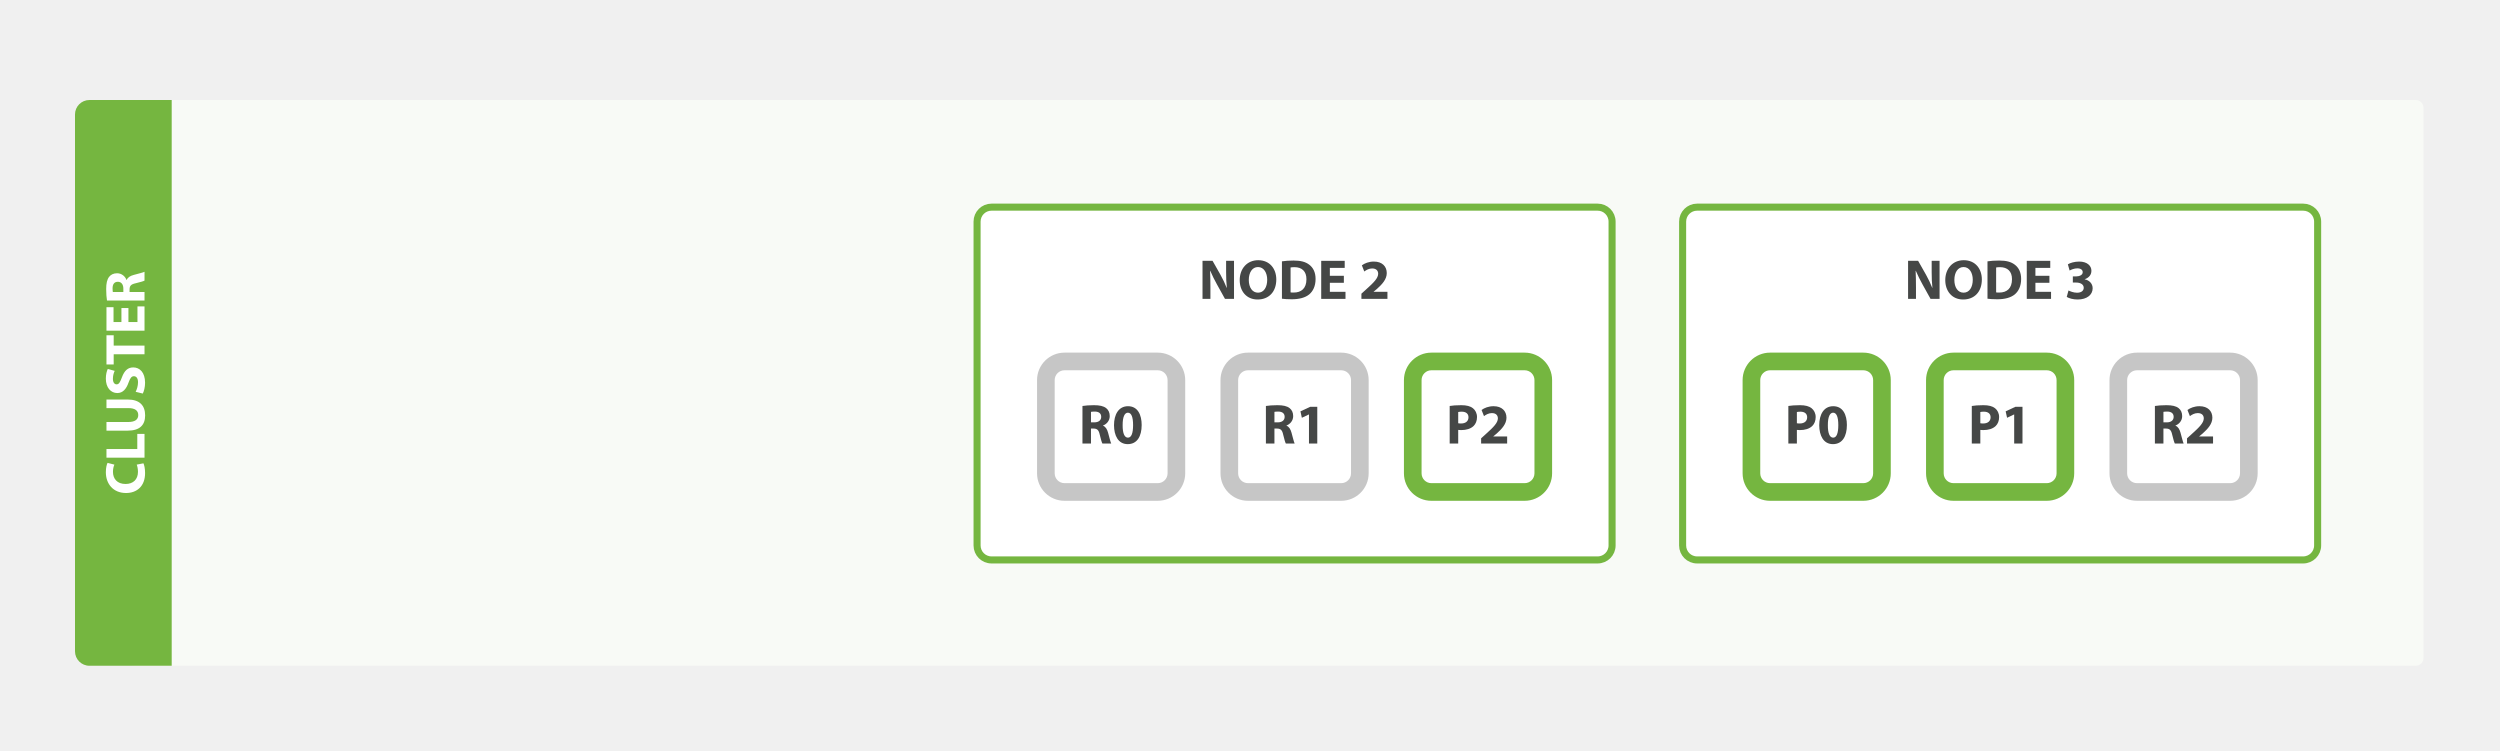
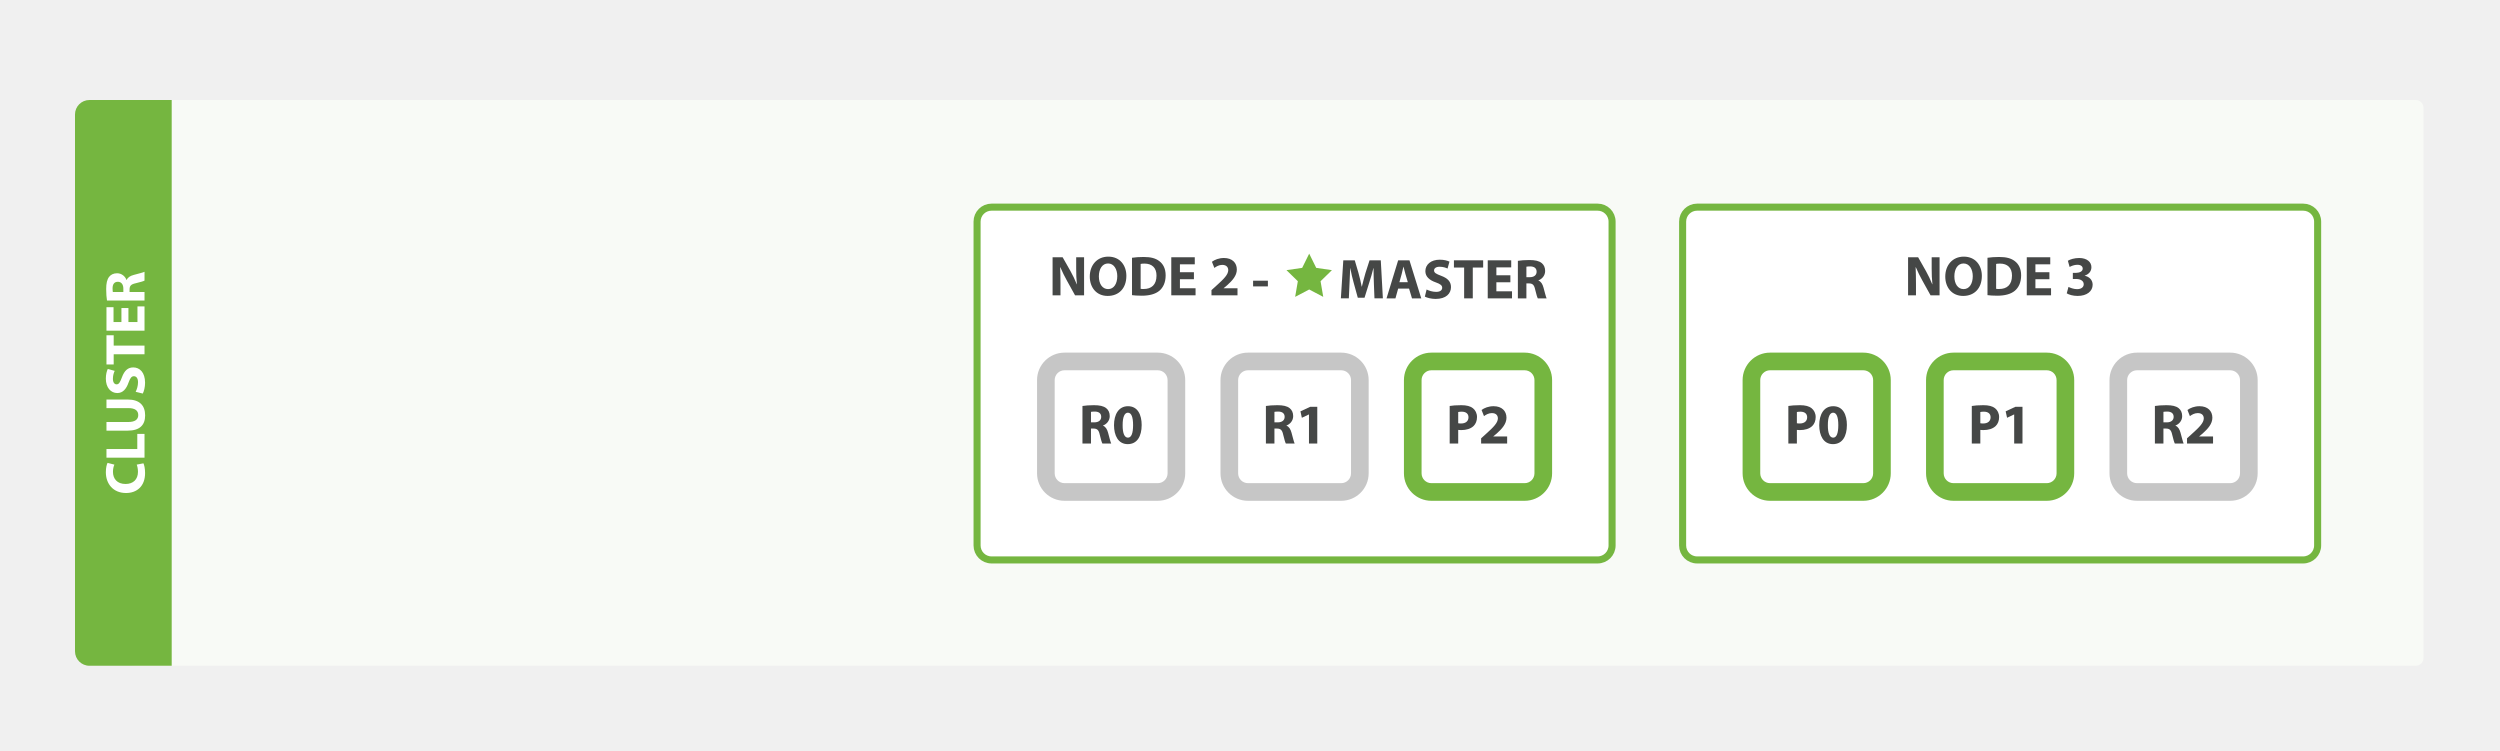
- <svg xmlns="http://www.w3.org/2000/svg" version="1.1" id="Layer_1" x="0px" y="0px" viewBox="0 0 566.929 170.079" enable-background="new 0 0 566.929 170.079" xml:space="preserve">
-   <path fill="#F8FAF6" d="M547.833,150.977H30.852c-1.811,0-3.28-1.468-3.28-3.28V25.957c0-1.811,1.468-3.28,3.28-3.28h516.981  c0.961,0,1.74,0.779,1.74,1.74v124.82C549.573,150.199,548.794,150.977,547.833,150.977z" />
-   <path fill="#FFFFFF" stroke="#75B640" stroke-width="1.6" stroke-miterlimit="10" d="M362.293,126.977H224.852  c-1.811,0-3.28-1.468-3.28-3.28V50.256c0-1.811,1.468-3.28,3.28-3.28h137.441c1.811,0,3.28,1.468,3.28,3.28v73.441  C365.573,125.509,364.104,126.977,362.293,126.977z" />
-   <g>
-     <path fill="#FFFFFF" d="M241.399,111.567c-2.33,0-4.226-1.896-4.226-4.227V86.193c0-2.33,1.896-4.226,4.226-4.226h21.148   c2.33,0,4.226,1.896,4.226,4.226v21.147c0,2.33-1.896,4.227-4.226,4.227H241.399z" />
-     <g>
-       <path fill="#C6C6C6" d="M262.547,83.967c1.229,0,2.226,0.997,2.226,2.226v21.148c0,1.229-0.997,2.226-2.226,2.226h-21.148    c-1.229,0-2.226-0.997-2.226-2.226V86.193c0-1.229,0.997-2.226,2.226-2.226H262.547 M262.547,79.967h-21.148    c-3.433,0-6.226,2.793-6.226,6.226v21.148c0,3.433,2.793,6.226,6.226,6.226h21.148c3.433,0,6.226-2.793,6.226-6.226V86.193    C268.773,82.76,265.98,79.967,262.547,79.967L262.547,79.967z" />
+ <svg xmlns="http://www.w3.org/2000/svg" version="1.1" id="Layer_1" x="0px" y="0px" viewBox="0 0 566.929 170.079" enable-background="new 0 0 566.929 170.079" xml:space="preserve" width="100%" height="100%">
+   <defs id="defs3327" />
+   <path d="M547.833,150.977H30.852c-1.811,0-3.28-1.468-3.28-3.28V25.957c0-1.811,1.468-3.28,3.28-3.28h516.981  c0.961,0,1.74,0.779,1.74,1.74v124.82C549.573,150.199,548.794,150.977,547.833,150.977z" id="path3197" fill="#F8FAF6" />
+   <path fill="#FFFFFF" stroke="#75B640" stroke-width="1.6" stroke-miterlimit="10" d="M362.293,126.977H224.852  c-1.811,0-3.28-1.468-3.28-3.28V50.256c0-1.811,1.468-3.28,3.28-3.28h137.441c1.811,0,3.28,1.468,3.28,3.28v73.441  C365.573,125.509,364.104,126.977,362.293,126.977z" id="path3199" />
+   <g id="g3201">
+     <path fill="#FFFFFF" d="M241.399,111.567c-2.33,0-4.226-1.896-4.226-4.227V86.193c0-2.33,1.896-4.226,4.226-4.226h21.148   c2.33,0,4.226,1.896,4.226,4.226v21.147c0,2.33-1.896,4.227-4.226,4.227H241.399z" id="path3203" />
+     <g id="g3205">
+       <path fill="#C6C6C6" d="M262.547,83.967c1.229,0,2.226,0.997,2.226,2.226v21.148c0,1.229-0.997,2.226-2.226,2.226h-21.148    c-1.229,0-2.226-0.997-2.226-2.226V86.193c0-1.229,0.997-2.226,2.226-2.226H262.547 M262.547,79.967h-21.148    c-3.433,0-6.226,2.793-6.226,6.226v21.148c0,3.433,2.793,6.226,6.226,6.226h21.148c3.433,0,6.226-2.793,6.226-6.226V86.193    C268.773,82.76,265.98,79.967,262.547,79.967L262.547,79.967z" id="path3207" />
    </g>
  </g>
-   <g>
-     <path fill="#FFFFFF" d="M282.999,111.567c-2.33,0-4.226-1.896-4.226-4.227V86.193c0-2.33,1.896-4.226,4.226-4.226h21.148   c2.33,0,4.226,1.896,4.226,4.226v21.147c0,2.33-1.896,4.227-4.226,4.227H282.999z" />
-     <path fill="#C6C6C6" d="M304.147,83.967c1.229,0,2.226,0.997,2.226,2.226v21.148c0,1.229-0.997,2.226-2.226,2.226h-21.148   c-1.229,0-2.226-0.997-2.226-2.226V86.193c0-1.229,0.997-2.226,2.226-2.226H304.147 M304.147,79.967h-21.148   c-3.433,0-6.226,2.793-6.226,6.226v21.148c0,3.433,2.793,6.226,6.226,6.226h21.148c3.433,0,6.226-2.793,6.226-6.226V86.193   C310.373,82.76,307.58,79.967,304.147,79.967L304.147,79.967z" />
+   <g id="g3209">
+     <path fill="#FFFFFF" d="M282.999,111.567c-2.33,0-4.226-1.896-4.226-4.227V86.193c0-2.33,1.896-4.226,4.226-4.226h21.148   c2.33,0,4.226,1.896,4.226,4.226v21.147c0,2.33-1.896,4.227-4.226,4.227H282.999z" id="path3211" />
+     <path fill="#C6C6C6" d="M304.147,83.967c1.229,0,2.226,0.997,2.226,2.226v21.148c0,1.229-0.997,2.226-2.226,2.226h-21.148   c-1.229,0-2.226-0.997-2.226-2.226V86.193c0-1.229,0.997-2.226,2.226-2.226H304.147 M304.147,79.967h-21.148   c-3.433,0-6.226,2.793-6.226,6.226v21.148c0,3.433,2.793,6.226,6.226,6.226h21.148c3.433,0,6.226-2.793,6.226-6.226V86.193   C310.373,82.76,307.58,79.967,304.147,79.967L304.147,79.967z" id="path3213" />
  </g>
-   <g>
-     <path fill="#454746" d="M245.471,92.064c0.628-0.103,1.562-0.179,2.599-0.179c1.28,0,2.177,0.191,2.791,0.679   c0.513,0.409,0.794,1.011,0.794,1.805c0,1.101-0.781,1.856-1.523,2.125v0.038c0.602,0.244,0.935,0.819,1.152,1.613   c0.269,0.974,0.537,2.1,0.704,2.433h-1.997c-0.141-0.243-0.346-0.947-0.602-2.01c-0.23-1.075-0.602-1.37-1.396-1.383h-0.589v3.393   h-1.934L245.471,92.064L245.471,92.064z M247.404,95.777h0.768c0.974,0,1.55-0.486,1.55-1.242c0-0.793-0.538-1.19-1.435-1.203   c-0.474,0-0.742,0.038-0.883,0.064V95.777z" />
-     <path fill="#454746" d="M258.898,96.378c0,2.573-1.037,4.34-3.162,4.34c-2.15,0-3.098-1.933-3.111-4.288   c0-2.407,1.024-4.314,3.176-4.314C258.028,92.116,258.898,94.1,258.898,96.378z M254.584,96.43   c-0.013,1.907,0.448,2.816,1.204,2.816c0.755,0,1.164-0.947,1.164-2.843c0-1.843-0.396-2.816-1.178-2.816   C255.057,93.587,254.571,94.496,254.584,96.43z" />
+   <g id="g3215">
+     <path fill="#454746" d="M245.471,92.064c0.628-0.103,1.562-0.179,2.599-0.179c1.28,0,2.177,0.191,2.791,0.679   c0.513,0.409,0.794,1.011,0.794,1.805c0,1.101-0.781,1.856-1.523,2.125v0.038c0.602,0.244,0.935,0.819,1.152,1.613   c0.269,0.974,0.537,2.1,0.704,2.433h-1.997c-0.141-0.243-0.346-0.947-0.602-2.01c-0.23-1.075-0.602-1.37-1.396-1.383h-0.589v3.393   h-1.934L245.471,92.064L245.471,92.064z M247.404,95.777h0.768c0.974,0,1.55-0.486,1.55-1.242c0-0.793-0.538-1.19-1.435-1.203   c-0.474,0-0.742,0.038-0.883,0.064V95.777z" id="path3217" />
+     <path fill="#454746" d="M258.898,96.378c0,2.573-1.037,4.34-3.162,4.34c-2.15,0-3.098-1.933-3.111-4.288   c0-2.407,1.024-4.314,3.176-4.314C258.028,92.116,258.898,94.1,258.898,96.378z M254.584,96.43   c-0.013,1.907,0.448,2.816,1.204,2.816c0.755,0,1.164-0.947,1.164-2.843c0-1.843-0.396-2.816-1.178-2.816   C255.057,93.587,254.571,94.496,254.584,96.43z" id="path3219" />
  </g>
-   <g>
-     <path fill="#FFFFFF" d="M324.599,111.567c-2.33,0-4.227-1.896-4.227-4.227V86.193c0-2.33,1.896-4.226,4.227-4.226h21.147   c2.33,0,4.227,1.896,4.227,4.226v21.147c0,2.33-1.896,4.227-4.227,4.227H324.599z" />
-     <g>
-       <path fill="#75B640" d="M345.747,83.967c1.229,0,2.226,0.997,2.226,2.226v21.148c0,1.229-0.997,2.226-2.226,2.226h-21.148    c-1.229,0-2.226-0.997-2.226-2.226V86.193c0-1.229,0.997-2.226,2.226-2.226H345.747 M345.747,79.967h-21.148    c-3.433,0-6.226,2.793-6.226,6.226v21.148c0,3.433,2.793,6.226,6.226,6.226h21.148c3.433,0,6.226-2.793,6.226-6.226V86.193    C351.973,82.76,349.18,79.967,345.747,79.967L345.747,79.967z" />
+   <g id="g3221">
+     <path fill="#FFFFFF" d="M324.599,111.567c-2.33,0-4.227-1.896-4.227-4.227V86.193c0-2.33,1.896-4.226,4.227-4.226h21.147   c2.33,0,4.227,1.896,4.227,4.226v21.147c0,2.33-1.896,4.227-4.227,4.227H324.599z" id="path3223" />
+     <g id="g3225">
+       <path fill="#75B640" d="M345.747,83.967c1.229,0,2.226,0.997,2.226,2.226v21.148c0,1.229-0.997,2.226-2.226,2.226h-21.148    c-1.229,0-2.226-0.997-2.226-2.226V86.193c0-1.229,0.997-2.226,2.226-2.226H345.747 M345.747,79.967h-21.148    c-3.433,0-6.226,2.793-6.226,6.226v21.148c0,3.433,2.793,6.226,6.226,6.226h21.148c3.433,0,6.226-2.793,6.226-6.226V86.193    C351.973,82.76,349.18,79.967,345.747,79.967L345.747,79.967z" id="path3227" />
    </g>
  </g>
-   <g>
-     <path fill="#454746" d="M287.072,92.064c0.628-0.103,1.562-0.179,2.599-0.179c1.28,0,2.177,0.191,2.791,0.679   c0.513,0.409,0.794,1.011,0.794,1.805c0,1.101-0.781,1.856-1.523,2.125v0.038c0.602,0.244,0.935,0.819,1.152,1.613   c0.269,0.974,0.537,2.1,0.704,2.433h-1.997c-0.141-0.243-0.346-0.947-0.602-2.01c-0.23-1.075-0.602-1.37-1.396-1.383h-0.589v3.393   h-1.934L287.072,92.064L287.072,92.064z M289.005,95.777h0.768c0.974,0,1.55-0.486,1.55-1.242c0-0.793-0.538-1.19-1.435-1.203   c-0.474,0-0.742,0.038-0.883,0.064V95.777z" />
-     <path fill="#454746" d="M296.838,93.985h-0.025l-1.588,0.755l-0.32-1.459l2.202-1.024h1.613v8.321h-1.882V93.985z" />
+   <g id="g3229">
+     <path fill="#454746" d="M287.072,92.064c0.628-0.103,1.562-0.179,2.599-0.179c1.28,0,2.177,0.191,2.791,0.679   c0.513,0.409,0.794,1.011,0.794,1.805c0,1.101-0.781,1.856-1.523,2.125v0.038c0.602,0.244,0.935,0.819,1.152,1.613   c0.269,0.974,0.537,2.1,0.704,2.433h-1.997c-0.141-0.243-0.346-0.947-0.602-2.01c-0.23-1.075-0.602-1.37-1.396-1.383h-0.589v3.393   h-1.934L287.072,92.064L287.072,92.064z M289.005,95.777h0.768c0.974,0,1.55-0.486,1.55-1.242c0-0.793-0.538-1.19-1.435-1.203   c-0.474,0-0.742,0.038-0.883,0.064V95.777z" id="path3231" />
+     <path fill="#454746" d="M296.838,93.985h-0.025l-1.588,0.755l-0.32-1.459l2.202-1.024h1.613v8.321h-1.882V93.985z" id="path3233" />
  </g>
-   <path fill="#FFFFFF" stroke="#75B640" stroke-width="1.6" stroke-miterlimit="10" d="M522.293,126.977H384.852  c-1.811,0-3.28-1.468-3.28-3.28V50.256c0-1.811,1.468-3.28,3.28-3.28h137.441c1.811,0,3.28,1.468,3.28,3.28v73.441  C525.573,125.509,524.104,126.977,522.293,126.977z" />
-   <g>
-     <path fill="#FFFFFF" d="M401.399,111.567c-2.33,0-4.227-1.896-4.227-4.227V86.193c0-2.33,1.896-4.226,4.227-4.226h21.147   c2.33,0,4.227,1.896,4.227,4.226v21.147c0,2.33-1.896,4.227-4.227,4.227H401.399z" />
-     <path fill="#75B640" d="M422.547,83.967c1.229,0,2.226,0.997,2.226,2.226v21.148c0,1.229-0.997,2.226-2.226,2.226h-21.148   c-1.229,0-2.226-0.997-2.226-2.226V86.193c0-1.229,0.997-2.226,2.226-2.226H422.547 M422.547,79.967h-21.148   c-3.433,0-6.226,2.793-6.226,6.226v21.148c0,3.433,2.793,6.226,6.226,6.226h21.148c3.433,0,6.226-2.793,6.226-6.226V86.193   C428.773,82.76,425.98,79.967,422.547,79.967L422.547,79.967z" />
+   <path fill="#FFFFFF" stroke="#75B640" stroke-width="1.6" stroke-miterlimit="10" d="M522.293,126.977H384.852  c-1.811,0-3.28-1.468-3.28-3.28V50.256c0-1.811,1.468-3.28,3.28-3.28h137.441c1.811,0,3.28,1.468,3.28,3.28v73.441  C525.573,125.509,524.104,126.977,522.293,126.977z" id="path3235" />
+   <g id="g3237">
+     <path fill="#FFFFFF" d="M401.399,111.567c-2.33,0-4.227-1.896-4.227-4.227V86.193c0-2.33,1.896-4.226,4.227-4.226h21.147   c2.33,0,4.227,1.896,4.227,4.226v21.147c0,2.33-1.896,4.227-4.227,4.227H401.399z" id="path3239" />
+     <path fill="#75B640" d="M422.547,83.967c1.229,0,2.226,0.997,2.226,2.226v21.148c0,1.229-0.997,2.226-2.226,2.226h-21.148   c-1.229,0-2.226-0.997-2.226-2.226V86.193c0-1.229,0.997-2.226,2.226-2.226H422.547 M422.547,79.967h-21.148   c-3.433,0-6.226,2.793-6.226,6.226v21.148c0,3.433,2.793,6.226,6.226,6.226h21.148c3.433,0,6.226-2.793,6.226-6.226V86.193   C428.773,82.76,425.98,79.967,422.547,79.967L422.547,79.967z" id="path3241" />
  </g>
-   <g>
-     <path fill="#FFFFFF" d="M442.998,111.567c-2.33,0-4.226-1.896-4.226-4.227V86.193c0-2.33,1.896-4.226,4.226-4.226h21.148   c2.33,0,4.226,1.896,4.226,4.226v21.147c0,2.33-1.896,4.227-4.226,4.227H442.998z" />
-     <g>
-       <path fill="#75B640" d="M464.147,83.967c1.229,0,2.226,0.997,2.226,2.226v21.148c0,1.229-0.997,2.226-2.226,2.226h-21.148    c-1.229,0-2.226-0.997-2.226-2.226V86.193c0-1.229,0.997-2.226,2.226-2.226H464.147 M464.147,79.967h-21.148    c-3.433,0-6.226,2.793-6.226,6.226v21.148c0,3.433,2.793,6.226,6.226,6.226h21.148c3.433,0,6.226-2.793,6.226-6.226V86.193    C470.373,82.76,467.58,79.967,464.147,79.967L464.147,79.967z" />
+   <g id="g3243">
+     <path fill="#FFFFFF" d="M442.998,111.567c-2.33,0-4.226-1.896-4.226-4.227V86.193c0-2.33,1.896-4.226,4.226-4.226h21.148   c2.33,0,4.226,1.896,4.226,4.226v21.147c0,2.33-1.896,4.227-4.226,4.227H442.998z" id="path3245" />
+     <g id="g3247">
+       <path fill="#75B640" d="M464.147,83.967c1.229,0,2.226,0.997,2.226,2.226v21.148c0,1.229-0.997,2.226-2.226,2.226h-21.148    c-1.229,0-2.226-0.997-2.226-2.226V86.193c0-1.229,0.997-2.226,2.226-2.226H464.147 M464.147,79.967h-21.148    c-3.433,0-6.226,2.793-6.226,6.226v21.148c0,3.433,2.793,6.226,6.226,6.226h21.148c3.433,0,6.226-2.793,6.226-6.226V86.193    C470.373,82.76,467.58,79.967,464.147,79.967L464.147,79.967z" id="path3249" />
    </g>
  </g>
-   <g>
-     <path fill="#454746" d="M405.547,92.064c0.602-0.103,1.447-0.179,2.638-0.179c1.203,0,2.061,0.23,2.637,0.691   c0.551,0.435,0.922,1.151,0.922,1.997c0,0.845-0.281,1.562-0.794,2.048c-0.665,0.628-1.651,0.909-2.804,0.909   c-0.256,0-0.486-0.013-0.665-0.038v3.085h-1.934V92.064z M407.481,95.982c0.166,0.038,0.371,0.051,0.652,0.051   c1.037,0,1.678-0.524,1.678-1.408c0-0.794-0.551-1.268-1.523-1.268c-0.397,0-0.666,0.039-0.807,0.077V95.982z" />
-     <path fill="#454746" d="M418.822,96.378c0,2.573-1.037,4.34-3.162,4.34c-2.15,0-3.098-1.933-3.11-4.288   c0-2.407,1.023-4.314,3.175-4.314C417.952,92.116,418.822,94.1,418.822,96.378z M414.507,96.43   c-0.013,1.907,0.448,2.816,1.204,2.816c0.755,0,1.164-0.947,1.164-2.843c0-1.843-0.396-2.816-1.178-2.816   C414.981,93.587,414.494,94.496,414.507,96.43z" />
+   <g id="g3251">
+     <path fill="#454746" d="M405.547,92.064c0.602-0.103,1.447-0.179,2.638-0.179c1.203,0,2.061,0.23,2.637,0.691   c0.551,0.435,0.922,1.151,0.922,1.997c0,0.845-0.281,1.562-0.794,2.048c-0.665,0.628-1.651,0.909-2.804,0.909   c-0.256,0-0.486-0.013-0.665-0.038v3.085h-1.934V92.064z M407.481,95.982c0.166,0.038,0.371,0.051,0.652,0.051   c1.037,0,1.678-0.524,1.678-1.408c0-0.794-0.551-1.268-1.523-1.268c-0.397,0-0.666,0.039-0.807,0.077V95.982z" id="path3253" />
+     <path fill="#454746" d="M418.822,96.378c0,2.573-1.037,4.34-3.162,4.34c-2.15,0-3.098-1.933-3.11-4.288   c0-2.407,1.023-4.314,3.175-4.314C417.952,92.116,418.822,94.1,418.822,96.378z M414.507,96.43   c-0.013,1.907,0.448,2.816,1.204,2.816c0.755,0,1.164-0.947,1.164-2.843c0-1.843-0.396-2.816-1.178-2.816   C414.981,93.587,414.494,94.496,414.507,96.43z" id="path3255" />
  </g>
-   <g>
-     <path fill="#454746" d="M447.147,92.064c0.602-0.103,1.447-0.179,2.638-0.179c1.203,0,2.061,0.23,2.637,0.691   c0.551,0.435,0.922,1.151,0.922,1.997c0,0.845-0.281,1.562-0.794,2.048c-0.665,0.628-1.651,0.909-2.804,0.909   c-0.256,0-0.486-0.013-0.665-0.038v3.085h-1.934V92.064z M449.08,95.982c0.166,0.038,0.371,0.051,0.652,0.051   c1.037,0,1.678-0.524,1.678-1.408c0-0.794-0.551-1.268-1.523-1.268c-0.397,0-0.666,0.039-0.807,0.077V95.982z" />
-     <path fill="#454746" d="M456.76,93.985h-0.025l-1.588,0.755l-0.32-1.459l2.202-1.024h1.613v8.321h-1.882V93.985z" />
+   <g id="g3257">
+     <path fill="#454746" d="M447.147,92.064c0.602-0.103,1.447-0.179,2.638-0.179c1.203,0,2.061,0.23,2.637,0.691   c0.551,0.435,0.922,1.151,0.922,1.997c0,0.845-0.281,1.562-0.794,2.048c-0.665,0.628-1.651,0.909-2.804,0.909   c-0.256,0-0.486-0.013-0.665-0.038v3.085h-1.934V92.064z M449.08,95.982c0.166,0.038,0.371,0.051,0.652,0.051   c1.037,0,1.678-0.524,1.678-1.408c0-0.794-0.551-1.268-1.523-1.268c-0.397,0-0.666,0.039-0.807,0.077V95.982z" id="path3259" />
+     <path fill="#454746" d="M456.76,93.985h-0.025l-1.588,0.755l-0.32-1.459l2.202-1.024h1.613v8.321h-1.882V93.985z" id="path3261" />
  </g>
-   <g>
-     <path fill="#454746" d="M328.746,92.064c0.602-0.103,1.447-0.179,2.638-0.179c1.203,0,2.061,0.23,2.637,0.691   c0.551,0.435,0.922,1.151,0.922,1.997c0,0.845-0.281,1.562-0.794,2.048c-0.665,0.628-1.651,0.909-2.804,0.909   c-0.256,0-0.486-0.013-0.665-0.038v3.085h-1.934V92.064z M330.68,95.982c0.166,0.038,0.371,0.051,0.652,0.051   c1.037,0,1.678-0.524,1.678-1.408c0-0.794-0.551-1.268-1.523-1.268c-0.397,0-0.666,0.039-0.807,0.077V95.982z" />
-     <path fill="#454746" d="M335.876,100.578V99.4l1.075-0.973c1.817-1.626,2.701-2.561,2.727-3.534c0-0.678-0.409-1.216-1.37-1.216   c-0.717,0-1.344,0.358-1.779,0.691l-0.551-1.396c0.628-0.474,1.601-0.857,2.728-0.857c1.882,0,2.919,1.101,2.919,2.611   c0,1.396-1.012,2.509-2.215,3.585l-0.769,0.64v0.025h3.137v1.601L335.876,100.578L335.876,100.578z" />
+   <g id="g3263">
+     <path fill="#454746" d="M328.746,92.064c0.602-0.103,1.447-0.179,2.638-0.179c1.203,0,2.061,0.23,2.637,0.691   c0.551,0.435,0.922,1.151,0.922,1.997c0,0.845-0.281,1.562-0.794,2.048c-0.665,0.628-1.651,0.909-2.804,0.909   c-0.256,0-0.486-0.013-0.665-0.038v3.085h-1.934V92.064z M330.68,95.982c0.166,0.038,0.371,0.051,0.652,0.051   c1.037,0,1.678-0.524,1.678-1.408c0-0.794-0.551-1.268-1.523-1.268c-0.397,0-0.666,0.039-0.807,0.077V95.982z" id="path3265" />
+     <path fill="#454746" d="M335.876,100.578V99.4l1.075-0.973c1.817-1.626,2.701-2.561,2.727-3.534c0-0.678-0.409-1.216-1.37-1.216   c-0.717,0-1.344,0.358-1.779,0.691l-0.551-1.396c0.628-0.474,1.601-0.857,2.728-0.857c1.882,0,2.919,1.101,2.919,2.611   c0,1.396-1.012,2.509-2.215,3.585l-0.769,0.64v0.025h3.137v1.601L335.876,100.578L335.876,100.578z" id="path3267" />
  </g>
-   <g>
-     <path fill="#FFFFFF" d="M484.599,111.567c-2.33,0-4.227-1.896-4.227-4.227V86.193c0-2.33,1.896-4.226,4.227-4.226h21.147   c2.33,0,4.227,1.896,4.227,4.226v21.147c0,2.33-1.896,4.227-4.227,4.227H484.599z" />
-     <g>
-       <path fill="#C6C6C6" d="M505.747,83.967c1.229,0,2.226,0.997,2.226,2.226v21.148c0,1.229-0.997,2.226-2.226,2.226h-21.148    c-1.229,0-2.226-0.997-2.226-2.226V86.193c0-1.229,0.997-2.226,2.226-2.226H505.747 M505.747,79.967h-21.148    c-3.433,0-6.226,2.793-6.226,6.226v21.148c0,3.433,2.793,6.226,6.226,6.226h21.148c3.433,0,6.226-2.793,6.226-6.226V86.193    C511.973,82.76,509.18,79.967,505.747,79.967L505.747,79.967z" />
+   <g id="g3269">
+     <path fill="#FFFFFF" d="M484.599,111.567c-2.33,0-4.227-1.896-4.227-4.227V86.193c0-2.33,1.896-4.226,4.227-4.226h21.147   c2.33,0,4.227,1.896,4.227,4.226v21.147c0,2.33-1.896,4.227-4.227,4.227H484.599z" id="path3271" />
+     <g id="g3273">
+       <path fill="#C6C6C6" d="M505.747,83.967c1.229,0,2.226,0.997,2.226,2.226v21.148c0,1.229-0.997,2.226-2.226,2.226h-21.148    c-1.229,0-2.226-0.997-2.226-2.226V86.193c0-1.229,0.997-2.226,2.226-2.226H505.747 M505.747,79.967h-21.148    c-3.433,0-6.226,2.793-6.226,6.226v21.148c0,3.433,2.793,6.226,6.226,6.226h21.148c3.433,0,6.226-2.793,6.226-6.226V86.193    C511.973,82.76,509.18,79.967,505.747,79.967L505.747,79.967z" id="path3275" />
    </g>
  </g>
-   <g>
-     <path fill="#454746" d="M488.671,92.064c0.628-0.103,1.562-0.179,2.599-0.179c1.28,0,2.177,0.191,2.791,0.679   c0.513,0.409,0.794,1.011,0.794,1.805c0,1.101-0.781,1.856-1.523,2.125v0.038c0.602,0.244,0.935,0.819,1.152,1.613   c0.269,0.974,0.537,2.1,0.704,2.433h-1.997c-0.141-0.243-0.346-0.947-0.602-2.01c-0.23-1.075-0.602-1.37-1.396-1.383h-0.589v3.393   h-1.934L488.671,92.064L488.671,92.064z M490.605,95.777h0.768c0.974,0,1.55-0.486,1.55-1.242c0-0.793-0.538-1.19-1.435-1.203   c-0.474,0-0.742,0.038-0.883,0.064V95.777z" />
-     <path fill="#454746" d="M495.954,100.578V99.4l1.075-0.973c1.817-1.626,2.701-2.561,2.727-3.534c0-0.678-0.409-1.216-1.37-1.216   c-0.717,0-1.344,0.358-1.779,0.691l-0.551-1.396c0.628-0.474,1.601-0.857,2.728-0.857c1.882,0,2.919,1.101,2.919,2.611   c0,1.396-1.012,2.509-2.215,3.585l-0.769,0.64v0.025h3.137v1.601L495.954,100.578L495.954,100.578z" />
+   <g id="g3277">
+     <path fill="#454746" d="M488.671,92.064c0.628-0.103,1.562-0.179,2.599-0.179c1.28,0,2.177,0.191,2.791,0.679   c0.513,0.409,0.794,1.011,0.794,1.805c0,1.101-0.781,1.856-1.523,2.125v0.038c0.602,0.244,0.935,0.819,1.152,1.613   c0.269,0.974,0.537,2.1,0.704,2.433h-1.997c-0.141-0.243-0.346-0.947-0.602-2.01c-0.23-1.075-0.602-1.37-1.396-1.383h-0.589v3.393   h-1.934L488.671,92.064L488.671,92.064z M490.605,95.777h0.768c0.974,0,1.55-0.486,1.55-1.242c0-0.793-0.538-1.19-1.435-1.203   c-0.474,0-0.742,0.038-0.883,0.064V95.777z" id="path3279" />
+     <path fill="#454746" d="M495.954,100.578V99.4l1.075-0.973c1.817-1.626,2.701-2.561,2.727-3.534c0-0.678-0.409-1.216-1.37-1.216   c-0.717,0-1.344,0.358-1.779,0.691l-0.551-1.396c0.628-0.474,1.601-0.857,2.728-0.857c1.882,0,2.919,1.101,2.919,2.611   c0,1.396-1.012,2.509-2.215,3.585l-0.769,0.64v0.025h3.137v1.601L495.954,100.578L495.954,100.578z" id="path3281" />
  </g>
-   <g>
-     <path fill="#454746" d="M272.696,67.778v-8.629h2.279l1.792,3.162c0.512,0.909,1.024,1.984,1.408,2.958h0.038   c-0.128-1.14-0.166-2.305-0.166-3.598v-2.522h1.792v8.629h-2.048l-1.844-3.328c-0.512-0.922-1.075-2.036-1.498-3.047l-0.038,0.013   c0.051,1.139,0.077,2.355,0.077,3.764v2.599h-1.792V67.778z" />
-     <path fill="#454746" d="M289.428,63.373c0,2.83-1.716,4.545-4.239,4.545c-2.56,0-4.058-1.933-4.058-4.391   c0-2.586,1.651-4.52,4.199-4.52C287.981,59.008,289.428,60.993,289.428,63.373z M283.192,63.489c0,1.69,0.794,2.881,2.1,2.881   c1.32,0,2.075-1.255,2.075-2.932c0-1.549-0.742-2.881-2.087-2.881C283.961,60.557,283.192,61.812,283.192,63.489z" />
-     <path fill="#454746" d="M290.706,59.264c0.717-0.115,1.651-0.179,2.638-0.179c1.639,0,2.701,0.294,3.533,0.922   c0.896,0.665,1.459,1.728,1.459,3.251c0,1.652-0.602,2.791-1.434,3.495c-0.909,0.756-2.291,1.114-3.981,1.114   c-1.011,0-1.729-0.064-2.215-0.128L290.706,59.264L290.706,59.264z M292.665,66.305c0.166,0.039,0.436,0.039,0.679,0.039   c1.767,0.013,2.919-0.96,2.919-3.021c0.013-1.792-1.037-2.739-2.714-2.739c-0.436,0-0.718,0.038-0.884,0.076V66.305z" />
-     <path fill="#454746" d="M304.748,64.129h-3.175v2.048h3.546v1.601h-5.505v-8.629h5.326v1.601h-3.367v1.792h3.175L304.748,64.129   L304.748,64.129z" />
-     <path fill="#454746" d="M308.729,67.778V66.6l1.075-0.973c1.817-1.626,2.701-2.561,2.727-3.534c0-0.678-0.409-1.216-1.37-1.216   c-0.717,0-1.344,0.358-1.779,0.691l-0.551-1.396c0.628-0.474,1.601-0.857,2.728-0.857c1.882,0,2.919,1.101,2.919,2.611   c0,1.396-1.012,2.509-2.215,3.585l-0.769,0.64v0.025h3.137v1.601L308.729,67.778L308.729,67.778z" />
+   <g id="g3283" transform="translate(-34,-0.809531)">
+     <path d="m 272.696,67.778 v -8.629 h 2.279 l 1.792,3.162 c 0.512,0.909 1.024,1.984 1.408,2.958 h 0.038 c -0.128,-1.14 -0.166,-2.305 -0.166,-3.598 v -2.522 h 1.792 v 8.629 h -2.048 l -1.844,-3.328 c -0.512,-0.922 -1.075,-2.036 -1.498,-3.047 l -0.038,0.013 c 0.051,1.139 0.077,2.355 0.077,3.764 v 2.599 h -1.792 v -10e-4 z" id="path3285" style="fill:#454746" />
+     <path d="m 289.428,63.373 c 0,2.83 -1.716,4.545 -4.239,4.545 -2.56,0 -4.058,-1.933 -4.058,-4.391 0,-2.586 1.651,-4.52 4.199,-4.52 2.651,0.001 4.098,1.986 4.098,4.366 z m -6.236,0.116 c 0,1.69 0.794,2.881 2.1,2.881 1.32,0 2.075,-1.255 2.075,-2.932 0,-1.549 -0.742,-2.881 -2.087,-2.881 -1.319,0 -2.088,1.255 -2.088,2.932 z" id="path3287" style="fill:#454746" />
+     <path d="m 290.706,59.264 c 0.717,-0.115 1.651,-0.179 2.638,-0.179 1.639,0 2.701,0.294 3.533,0.922 0.896,0.665 1.459,1.728 1.459,3.251 0,1.652 -0.602,2.791 -1.434,3.495 -0.909,0.756 -2.291,1.114 -3.981,1.114 -1.011,0 -1.729,-0.064 -2.215,-0.128 l 0,-8.475 0,0 z m 1.959,7.041 c 0.166,0.039 0.436,0.039 0.679,0.039 1.767,0.013 2.919,-0.96 2.919,-3.021 0.013,-1.792 -1.037,-2.739 -2.714,-2.739 -0.436,0 -0.718,0.038 -0.884,0.076 v 5.645 z" id="path3289" style="fill:#454746" />
+     <path d="m 304.748,64.129 h -3.175 v 2.048 h 3.546 v 1.601 h -5.505 v -8.629 h 5.326 v 1.601 h -3.367 v 1.792 h 3.175 l 0,1.587 0,0 z" id="path3291" style="fill:#454746" />
+     <path d="M 308.729,67.778 V 66.6 l 1.075,-0.973 c 1.817,-1.626 2.701,-2.561 2.727,-3.534 0,-0.678 -0.409,-1.216 -1.37,-1.216 -0.717,0 -1.344,0.358 -1.779,0.691 l -0.551,-1.396 c 0.628,-0.474 1.601,-0.857 2.728,-0.857 1.882,0 2.919,1.101 2.919,2.611 0,1.396 -1.012,2.509 -2.215,3.585 l -0.769,0.64 v 0.025 h 3.137 v 1.601 l -5.902,0.001 0,0 z" id="path3293" style="fill:#454746" />
  </g>
-   <g>
-     <path fill="#454746" d="M432.697,67.778v-8.629h2.279l1.792,3.162c0.512,0.909,1.024,1.984,1.408,2.958h0.038   c-0.128-1.14-0.166-2.305-0.166-3.598v-2.522h1.792v8.629h-2.048l-1.844-3.328c-0.512-0.922-1.075-2.036-1.498-3.047l-0.038,0.013   c0.051,1.139,0.077,2.355,0.077,3.764v2.599h-1.792V67.778z" />
-     <path fill="#454746" d="M449.428,63.373c0,2.83-1.716,4.545-4.238,4.545c-2.56,0-4.058-1.933-4.058-4.391   c0-2.586,1.651-4.52,4.199-4.52C447.981,59.008,449.428,60.993,449.428,63.373z M443.193,63.489c0,1.69,0.794,2.881,2.1,2.881   c1.319,0,2.074-1.255,2.074-2.932c0-1.549-0.742-2.881-2.087-2.881C443.961,60.557,443.193,61.812,443.193,63.489z" />
-     <path fill="#454746" d="M450.706,59.264c0.717-0.115,1.651-0.179,2.638-0.179c1.639,0,2.701,0.294,3.533,0.922   c0.896,0.665,1.459,1.728,1.459,3.251c0,1.652-0.602,2.791-1.434,3.495c-0.909,0.756-2.291,1.114-3.981,1.114   c-1.011,0-1.729-0.064-2.215-0.128L450.706,59.264L450.706,59.264z M452.665,66.305c0.166,0.039,0.436,0.039,0.679,0.039   c1.767,0.013,2.919-0.96,2.919-3.021c0.013-1.792-1.037-2.739-2.714-2.739c-0.436,0-0.718,0.038-0.884,0.076V66.305z" />
-     <path fill="#454746" d="M464.748,64.129h-3.175v2.048h3.546v1.601h-5.505v-8.629h5.326v1.601h-3.367v1.792h3.175L464.748,64.129   L464.748,64.129z" />
-     <path fill="#454746" d="M469.075,65.87c0.346,0.179,1.139,0.512,1.933,0.512c1.012,0,1.523-0.486,1.523-1.113   c0-0.819-0.819-1.191-1.677-1.191h-0.794v-1.396h0.755c0.653-0.013,1.485-0.256,1.485-0.96c0-0.499-0.409-0.87-1.229-0.87   c-0.679,0-1.396,0.294-1.741,0.499l-0.397-1.408c0.5-0.32,1.498-0.627,2.573-0.627c1.78,0,2.766,0.935,2.766,2.073   c0,0.884-0.499,1.575-1.523,1.934v0.025c0.998,0.18,1.805,0.935,1.805,2.022c0,1.473-1.293,2.548-3.405,2.548   c-1.075,0-1.984-0.281-2.471-0.589L469.075,65.87z" />
+   <g id="g3295" transform="translate(0,-0.809531)">
+     <path d="m 432.697,67.778 v -8.629 h 2.279 l 1.792,3.162 c 0.512,0.909 1.024,1.984 1.408,2.958 h 0.038 c -0.128,-1.14 -0.166,-2.305 -0.166,-3.598 v -2.522 h 1.792 v 8.629 h -2.048 l -1.844,-3.328 c -0.512,-0.922 -1.075,-2.036 -1.498,-3.047 l -0.038,0.013 c 0.051,1.139 0.077,2.355 0.077,3.764 v 2.599 h -1.792 v -10e-4 z" id="path3297" style="fill:#454746" />
+     <path d="m 449.428,63.373 c 0,2.83 -1.716,4.545 -4.238,4.545 -2.56,0 -4.058,-1.933 -4.058,-4.391 0,-2.586 1.651,-4.52 4.199,-4.52 2.65,0.001 4.097,1.986 4.097,4.366 z m -6.235,0.116 c 0,1.69 0.794,2.881 2.1,2.881 1.319,0 2.074,-1.255 2.074,-2.932 0,-1.549 -0.742,-2.881 -2.087,-2.881 -1.319,0 -2.087,1.255 -2.087,2.932 z" id="path3299" style="fill:#454746" />
+     <path d="m 450.706,59.264 c 0.717,-0.115 1.651,-0.179 2.638,-0.179 1.639,0 2.701,0.294 3.533,0.922 0.896,0.665 1.459,1.728 1.459,3.251 0,1.652 -0.602,2.791 -1.434,3.495 -0.909,0.756 -2.291,1.114 -3.981,1.114 -1.011,0 -1.729,-0.064 -2.215,-0.128 l 0,-8.475 0,0 z m 1.959,7.041 c 0.166,0.039 0.436,0.039 0.679,0.039 1.767,0.013 2.919,-0.96 2.919,-3.021 0.013,-1.792 -1.037,-2.739 -2.714,-2.739 -0.436,0 -0.718,0.038 -0.884,0.076 v 5.645 z" id="path3301" style="fill:#454746" />
+     <path d="m 464.748,64.129 h -3.175 v 2.048 h 3.546 v 1.601 h -5.505 v -8.629 h 5.326 v 1.601 h -3.367 v 1.792 h 3.175 l 0,1.587 0,0 z" id="path3303" style="fill:#454746" />
+     <path d="m 469.075,65.87 c 0.346,0.179 1.139,0.512 1.933,0.512 1.012,0 1.523,-0.486 1.523,-1.113 0,-0.819 -0.819,-1.191 -1.677,-1.191 h -0.794 v -1.396 h 0.755 c 0.653,-0.013 1.485,-0.256 1.485,-0.96 0,-0.499 -0.409,-0.87 -1.229,-0.87 -0.679,0 -1.396,0.294 -1.741,0.499 l -0.397,-1.408 c 0.5,-0.32 1.498,-0.627 2.573,-0.627 1.78,0 2.766,0.935 2.766,2.073 0,0.884 -0.499,1.575 -1.523,1.934 v 0.025 c 0.998,0.18 1.805,0.935 1.805,2.022 0,1.473 -1.293,2.548 -3.405,2.548 -1.075,0 -1.984,-0.281 -2.471,-0.589 l 0.397,-1.459 z" id="path3305" style="fill:#454746" />
  </g>
-   <path fill="#75B640" d="M38.937,150.977H20.288c-1.811,0-3.28-1.468-3.28-3.28V25.957c0-1.811,1.468-3.28,3.28-3.28h18.649  C38.937,22.677,38.937,150.977,38.937,150.977z" />
-   <g>
-     <path fill="#FFFFFF" d="M32.529,105.067c0.179,0.358,0.371,1.165,0.371,2.215c0,2.982-1.856,4.519-4.314,4.519   c-2.944,0-4.583-2.1-4.583-4.711c0-1.012,0.205-1.779,0.384-2.125l1.55,0.396c-0.167,0.397-0.32,0.947-0.32,1.639   c0,1.549,0.935,2.753,2.854,2.753c1.729,0,2.816-1.024,2.816-2.766c0-0.589-0.128-1.242-0.281-1.626L32.529,105.067z" />
-     <path fill="#FFFFFF" d="M24.143,103.787v-1.959h6.99v-3.431h1.639v5.39H24.143z" />
-     <path fill="#FFFFFF" d="M24.143,95.698h4.968c1.484,0,2.24-0.563,2.24-1.562c0-1.024-0.717-1.588-2.24-1.588h-4.968v-1.945h4.84   c2.662,0,3.93,1.344,3.93,3.597c0,2.177-1.203,3.457-3.956,3.457h-4.813L24.143,95.698L24.143,95.698z" />
-     <path fill="#FFFFFF" d="M30.763,88.85c0.269-0.524,0.537-1.331,0.537-2.163c0-0.896-0.371-1.37-0.935-1.37   c-0.537,0-0.845,0.41-1.216,1.446c-0.499,1.435-1.293,2.369-2.548,2.369c-1.472,0-2.599-1.229-2.599-3.265   c0-0.974,0.205-1.69,0.436-2.202l1.574,0.436c-0.166,0.346-0.409,0.96-0.409,1.805s0.384,1.255,0.832,1.255   c0.551,0,0.794-0.486,1.216-1.601c0.563-1.523,1.357-2.24,2.573-2.24c1.447,0,2.676,1.113,2.676,3.482   c0,0.985-0.256,1.958-0.524,2.445L30.763,88.85z" />
-     <path fill="#FFFFFF" d="M25.782,80.338v2.316h-1.639v-6.631h1.639v2.355h6.99v1.959L25.782,80.338L25.782,80.338z" />
-     <path fill="#FFFFFF" d="M29.124,69.855v3.175h2.048v-3.546h1.601v5.505h-8.629v-5.326h1.601v3.367h1.792v-3.175L29.124,69.855   L29.124,69.855z" />
-     <path fill="#FFFFFF" d="M24.259,68.153c-0.103-0.628-0.179-1.562-0.179-2.599c0-1.28,0.191-2.177,0.679-2.791   c0.409-0.513,1.011-0.794,1.805-0.794c1.101,0,1.856,0.781,2.125,1.523h0.038c0.244-0.602,0.819-0.935,1.613-1.152   c0.974-0.269,2.1-0.537,2.433-0.704v1.997c-0.243,0.141-0.947,0.346-2.01,0.602c-1.075,0.23-1.37,0.602-1.383,1.396v0.589h3.393   v1.934L24.259,68.153L24.259,68.153z M27.972,66.219v-0.768c0-0.974-0.486-1.55-1.242-1.55c-0.793,0-1.19,0.538-1.203,1.435   c0,0.474,0.038,0.742,0.064,0.883H27.972z" />
+   <path d="M38.937,150.977H20.288c-1.811,0-3.28-1.468-3.28-3.28V25.957c0-1.811,1.468-3.28,3.28-3.28h18.649  C38.937,22.677,38.937,150.977,38.937,150.977z" id="path3307" fill="#75B640" />
+   <g id="g3309">
+     <path fill="#FFFFFF" d="M32.529,105.067c0.179,0.358,0.371,1.165,0.371,2.215c0,2.982-1.856,4.519-4.314,4.519   c-2.944,0-4.583-2.1-4.583-4.711c0-1.012,0.205-1.779,0.384-2.125l1.55,0.396c-0.167,0.397-0.32,0.947-0.32,1.639   c0,1.549,0.935,2.753,2.854,2.753c1.729,0,2.816-1.024,2.816-2.766c0-0.589-0.128-1.242-0.281-1.626L32.529,105.067z" id="path3311" />
+     <path fill="#FFFFFF" d="M24.143,103.787v-1.959h6.99v-3.431h1.639v5.39H24.143z" id="path3313" />
+     <path fill="#FFFFFF" d="M24.143,95.698h4.968c1.484,0,2.24-0.563,2.24-1.562c0-1.024-0.717-1.588-2.24-1.588h-4.968v-1.945h4.84   c2.662,0,3.93,1.344,3.93,3.597c0,2.177-1.203,3.457-3.956,3.457h-4.813L24.143,95.698L24.143,95.698z" id="path3315" />
+     <path fill="#FFFFFF" d="M30.763,88.85c0.269-0.524,0.537-1.331,0.537-2.163c0-0.896-0.371-1.37-0.935-1.37   c-0.537,0-0.845,0.41-1.216,1.446c-0.499,1.435-1.293,2.369-2.548,2.369c-1.472,0-2.599-1.229-2.599-3.265   c0-0.974,0.205-1.69,0.436-2.202l1.574,0.436c-0.166,0.346-0.409,0.96-0.409,1.805s0.384,1.255,0.832,1.255   c0.551,0,0.794-0.486,1.216-1.601c0.563-1.523,1.357-2.24,2.573-2.24c1.447,0,2.676,1.113,2.676,3.482   c0,0.985-0.256,1.958-0.524,2.445L30.763,88.85z" id="path3317" />
+     <path fill="#FFFFFF" d="M25.782,80.338v2.316h-1.639v-6.631h1.639v2.355h6.99v1.959L25.782,80.338L25.782,80.338z" id="path3319" />
+     <path fill="#FFFFFF" d="M29.124,69.855v3.175h2.048v-3.546h1.601v5.505h-8.629v-5.326h1.601v3.367h1.792v-3.175L29.124,69.855   L29.124,69.855z" id="path3321" />
+     <path fill="#FFFFFF" d="M24.259,68.153c-0.103-0.628-0.179-1.562-0.179-2.599c0-1.28,0.191-2.177,0.679-2.791   c0.409-0.513,1.011-0.794,1.805-0.794c1.101,0,1.856,0.781,2.125,1.523h0.038c0.244-0.602,0.819-0.935,1.613-1.152   c0.974-0.269,2.1-0.537,2.433-0.704v1.997c-0.243,0.141-0.947,0.346-2.01,0.602c-1.075,0.23-1.37,0.602-1.383,1.396v0.589h3.393   v1.934L24.259,68.153L24.259,68.153z M27.972,66.219v-0.768c0-0.974-0.486-1.55-1.242-1.55c-0.793,0-1.19,0.538-1.203,1.435   c0,0.474,0.038,0.742,0.064,0.883H27.972z" id="path3323" />
+   </g>
+   <g id="g5191" transform="translate(161.5829,57.61947)">
+     <g transform="translate(0,-58)" id="g5008">
+       <path style="fill:#454746" id="path5020" d="m 125.938,64.035 v 1.293 h -3.354 v -1.293 h 3.354 z" />
+       <path style="fill:#454746" id="path5022" d="M 149.977,64.739 C 149.938,63.702 149.9,62.447 149.9,61.192 h -0.038 c -0.27,1.102 -0.628,2.33 -0.961,3.342 l -1.05,3.367 h -1.523 l -0.921,-3.342 c -0.282,-1.011 -0.576,-2.24 -0.781,-3.367 h -0.025 c -0.052,1.165 -0.09,2.497 -0.154,3.572 l -0.153,3.277 h -1.805 l 0.55,-8.629 h 2.599 l 0.846,2.881 c 0.269,0.998 0.537,2.074 0.729,3.085 h 0.038 c 0.243,-0.998 0.538,-2.138 0.819,-3.098 l 0.922,-2.868 h 2.548 l 0.474,8.629 h -1.907 l -0.13,-3.302 z" />
+       <path style="fill:#454746" id="path5024" d="m 155.479,65.827 -0.614,2.215 h -2.022 l 2.637,-8.629 h 2.561 l 2.676,8.629 h -2.1 l -0.665,-2.215 h -2.473 z m 2.19,-1.459 -0.538,-1.831 c -0.153,-0.512 -0.307,-1.152 -0.435,-1.664 h -0.025 c -0.129,0.512 -0.257,1.165 -0.397,1.664 l -0.512,1.831 h 1.907 z" />
+       <path style="fill:#454746" id="path5026" d="m 161.931,66.032 c 0.524,0.269 1.331,0.537 2.163,0.537 0.896,0 1.37,-0.371 1.37,-0.935 0,-0.537 -0.41,-0.845 -1.446,-1.216 -1.435,-0.499 -2.369,-1.293 -2.369,-2.548 0,-1.472 1.229,-2.599 3.265,-2.599 0.974,0 1.69,0.205 2.202,0.436 l -0.436,1.574 c -0.346,-0.166 -0.96,-0.409 -1.805,-0.409 -0.845,0 -1.255,0.384 -1.255,0.832 0,0.551 0.486,0.794 1.601,1.216 1.523,0.563 2.24,1.357 2.24,2.573 0,1.447 -1.113,2.676 -3.482,2.676 -0.985,0 -1.958,-0.256 -2.445,-0.524 l 0.397,-1.613 z" />
+       <path style="fill:#454746" id="path5028" d="m 170.442,61.051 h -2.316 v -1.639 h 6.631 v 1.639 h -2.355 v 6.99 h -1.959 v -6.99 h -0.001 z" />
+       <path style="fill:#454746" id="path5030" d="m 180.927,64.393 h -3.175 v 2.048 h 3.546 v 1.601 h -5.505 v -8.629 h 5.326 v 1.601 h -3.367 v 1.792 h 3.175 v 1.587 z" />
+       <path style="fill:#454746" id="path5032" d="m 182.628,59.528 c 0.628,-0.103 1.562,-0.179 2.599,-0.179 1.28,0 2.177,0.191 2.791,0.679 0.513,0.409 0.794,1.011 0.794,1.805 0,1.101 -0.781,1.856 -1.523,2.125 v 0.038 c 0.602,0.244 0.935,0.819 1.152,1.613 0.269,0.974 0.537,2.1 0.704,2.433 h -1.997 c -0.141,-0.243 -0.346,-0.947 -0.602,-2.01 -0.23,-1.075 -0.602,-1.37 -1.396,-1.383 h -0.589 v 3.393 h -1.934 v -8.514 h 10e-4 z m 1.933,3.713 h 0.768 c 0.974,0 1.55,-0.486 1.55,-1.242 0,-0.793 -0.538,-1.19 -1.435,-1.203 -0.474,0 -0.742,0.038 -0.883,0.064 l 0,2.381 0,0 z" />
+     </g>
+     <polygon style="fill:#75b640" transform="translate(0,-58)" id="polygon5034" points="135.306,66.028 132.12,67.702 132.729,64.155 130.152,61.643 133.713,61.126 135.306,57.898 136.899,61.126 140.46,61.643 137.883,64.155 138.491,67.702 " />
  </g>
</svg>
